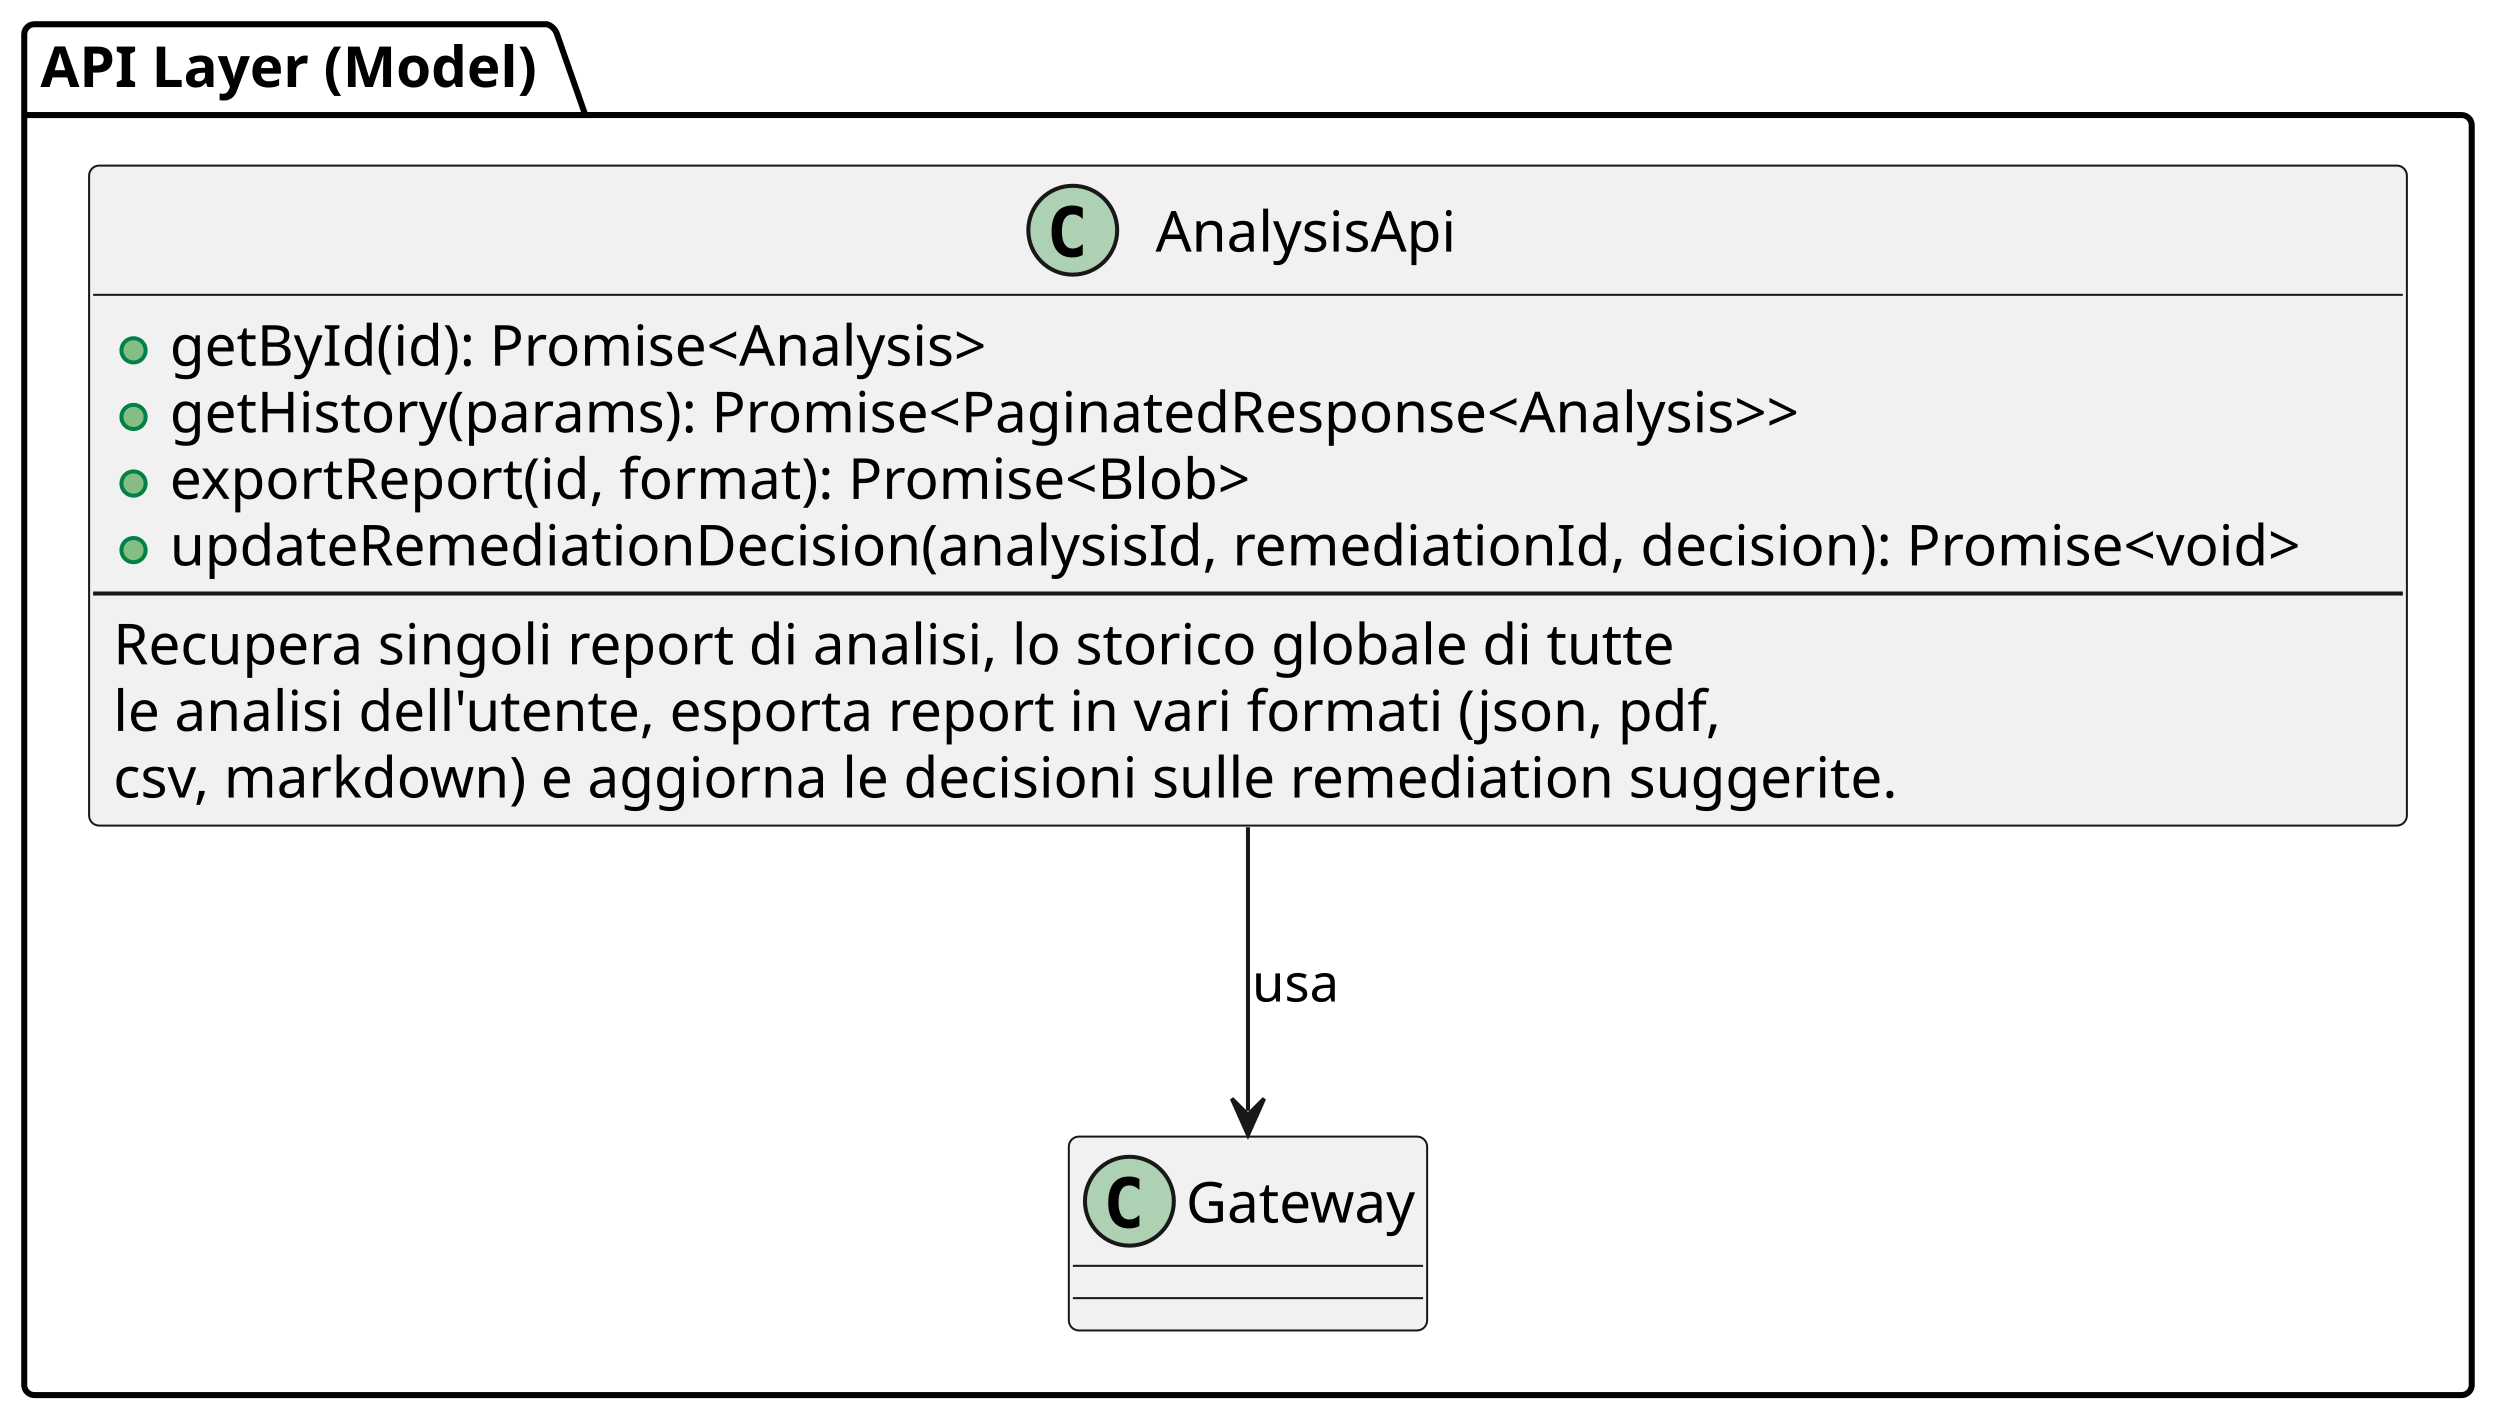
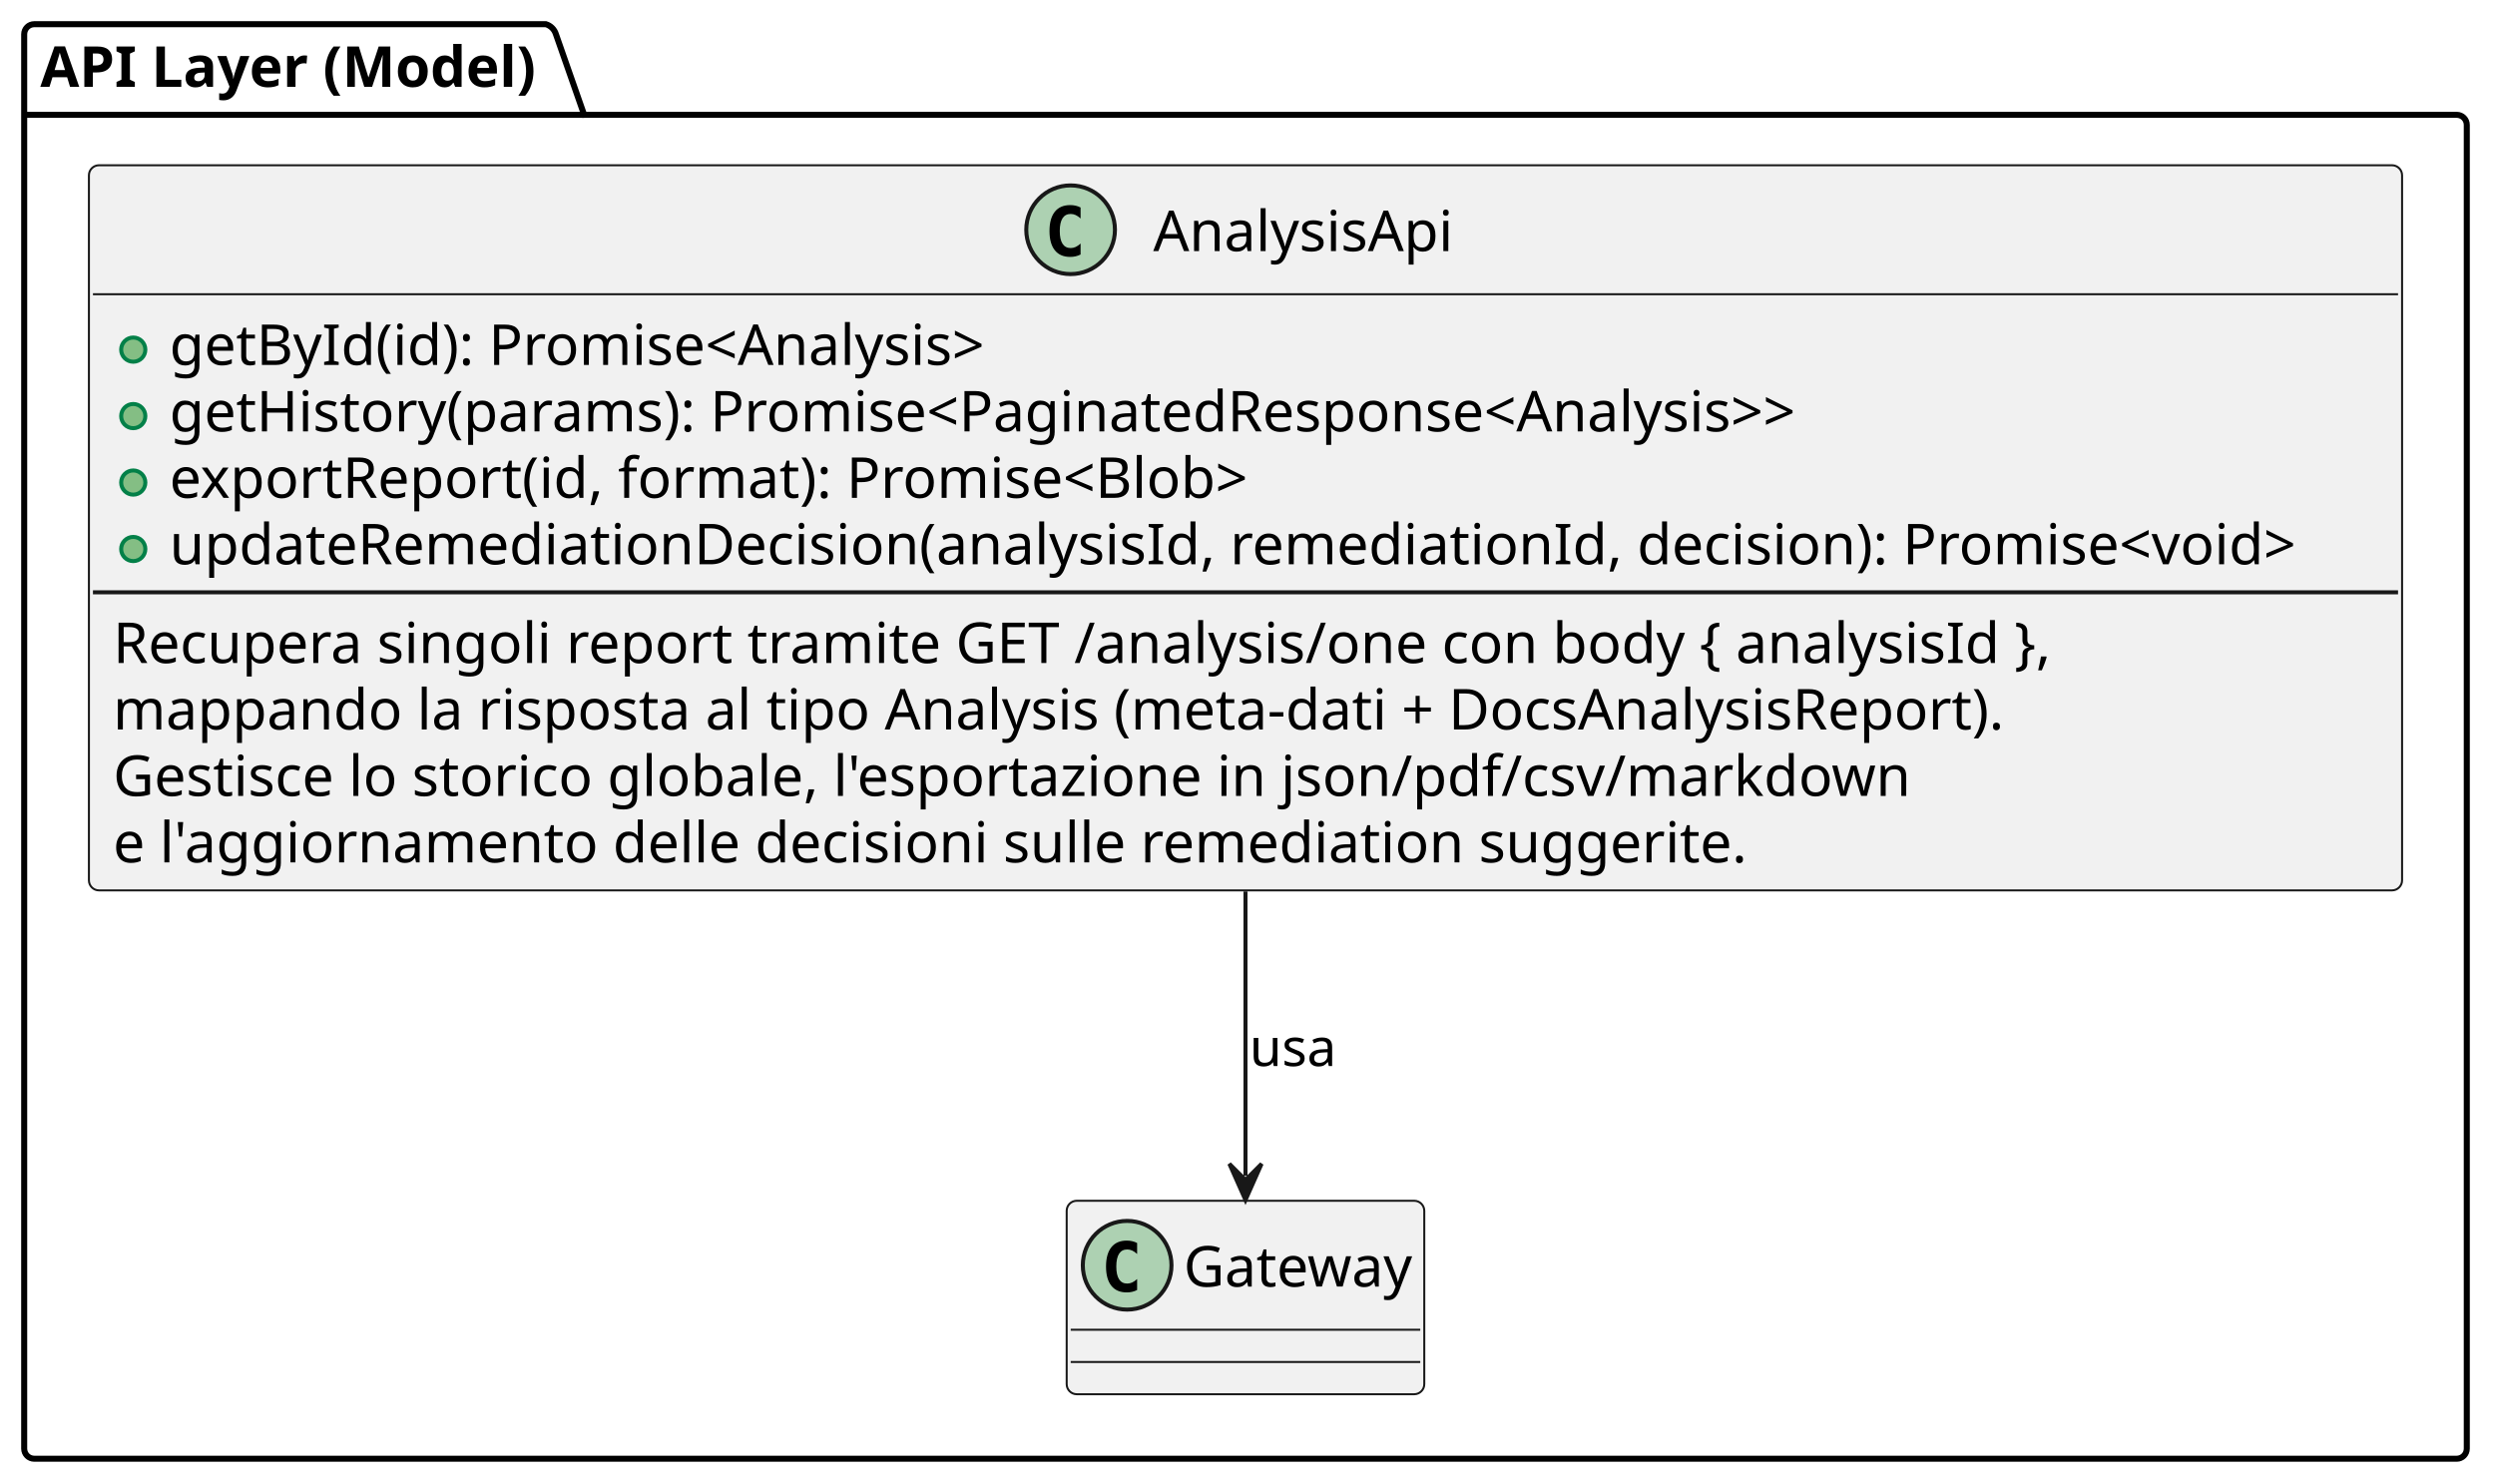
- <svg xmlns="http://www.w3.org/2000/svg" contentStyleType="text/css" data-diagram-type="CLASS" height="352px" preserveAspectRatio="none" style="width:619px;height:352px;background:#FFFFFF;" version="1.1" viewBox="0 0 619 352" width="619px" zoomAndPan="magnify">
+ <svg xmlns="http://www.w3.org/2000/svg" contentStyleType="text/css" data-diagram-type="CLASS" height="368px" preserveAspectRatio="none" style="width:619px;height:368px;background:#FFFFFF;" version="1.1" viewBox="0 0 619 368" width="619px" zoomAndPan="magnify">
  <defs />
  <g>
    <g class="cluster" data-qualified-name="API Layer .Model." data-source-line="1" id="ent0002">
-       <path d="M8.5,6 L135.425,6 A3.75,3.75 0 0 1 137.925,8.5 L144.925,28.488 L609.5,28.488 A2.5,2.5 0 0 1 612,30.988 L612,342.92 A2.5,2.5 0 0 1 609.5,345.42 L8.5,345.42 A2.5,2.5 0 0 1 6,342.92 L6,8.5 A2.5,2.5 0 0 1 8.5,6" fill="none" style="stroke:#000000;stroke-width:1.5;" />
+       <path d="M8.5,6 L135.425,6 A3.75,3.75 0 0 1 137.925,8.5 L144.925,28.488 L609.5,28.488 A2.5,2.5 0 0 1 612,30.988 L612,359.41 A2.5,2.5 0 0 1 609.5,361.91 L8.5,361.91 A2.5,2.5 0 0 1 6,359.41 L6,8.5 A2.5,2.5 0 0 1 8.5,6" fill="none" style="stroke:#000000;stroke-width:1.5;" />
      <line style="stroke:#000000;stroke-width:1.5;" x1="6" x2="144.925" y1="28.488" y2="28.488" />
      <text fill="#000000" font-family="sans-serif" font-size="14" font-weight="bold" lengthAdjust="spacing" textLength="125.925" x="10" y="21.535">API Layer (Model)</text>
    </g>
    <g class="entity" data-qualified-name="API Layer .Model..AnalysisApi" data-source-line="2" id="ent0003">
-       <rect fill="#F1F1F1" height="163.418" rx="2.5" ry="2.5" style="stroke:#181818;stroke-width:0.5;" width="573.887" x="22.06" y="41" />
+       <rect fill="#F1F1F1" height="179.906" rx="2.5" ry="2.5" style="stroke:#181818;stroke-width:0.5;" width="573.887" x="22.06" y="41" />
      <ellipse cx="265.614" cy="57" fill="#ADD1B2" rx="11" ry="11" style="stroke:#181818;stroke-width:1;" />
      <path d="M268.087,63.143 Q267.506,63.442 266.867,63.591 Q266.228,63.741 265.522,63.741 Q263.016,63.741 261.696,62.089 Q260.376,60.437 260.376,57.316 Q260.376,54.187 261.696,52.535 Q263.016,50.883 265.522,50.883 Q266.228,50.883 266.875,51.032 Q267.523,51.182 268.087,51.48 L268.087,54.203 Q267.457,53.622 266.863,53.352 Q266.269,53.083 265.639,53.083 Q264.294,53.083 263.609,54.149 Q262.924,55.216 262.924,57.316 Q262.924,59.408 263.609,60.474 Q264.294,61.541 265.639,61.541 Q266.269,61.541 266.863,61.271 Q267.457,61.002 268.087,60.42 Z " fill="#000000" />
      <text fill="#000000" font-family="sans-serif" font-size="14" lengthAdjust="spacing" textLength="78.278" x="286.114" y="62.291">AnalysisApi</text>
      <line style="stroke:#181818;stroke-width:0.5;" x1="23.06" x2="594.947" y1="73" y2="73" />
      <g data-visibility-modifier="PUBLIC_METHOD">
        <ellipse cx="33.06" cy="86.744" fill="#84BE84" rx="3" ry="3" style="stroke:#038048;stroke-width:1;" />
      </g>
      <text fill="#000000" font-family="sans-serif" font-size="14" lengthAdjust="spacing" textLength="212.94" x="42.06" y="90.535">getById(id): Promise&lt;Analysis&gt;</text>
      <g data-visibility-modifier="PUBLIC_METHOD">
        <ellipse cx="33.06" cy="103.232" fill="#84BE84" rx="3" ry="3" style="stroke:#038048;stroke-width:1;" />
      </g>
      <text fill="#000000" font-family="sans-serif" font-size="14" lengthAdjust="spacing" textLength="424.026" x="42.06" y="107.023">getHistory(params): Promise&lt;PaginatedResponse&lt;Analysis&gt;&gt;</text>
      <g data-visibility-modifier="PUBLIC_METHOD">
        <ellipse cx="33.06" cy="119.721" fill="#84BE84" rx="3" ry="3" style="stroke:#038048;stroke-width:1;" />
      </g>
      <text fill="#000000" font-family="sans-serif" font-size="14" lengthAdjust="spacing" textLength="280.875" x="42.06" y="123.512">exportReport(id, format): Promise&lt;Blob&gt;</text>
      <g data-visibility-modifier="PUBLIC_METHOD">
        <ellipse cx="33.06" cy="136.209" fill="#84BE84" rx="3" ry="3" style="stroke:#038048;stroke-width:1;" />
      </g>
      <text fill="#000000" font-family="sans-serif" font-size="14" lengthAdjust="spacing" textLength="547.887" x="42.06" y="140">updateRemediationDecision(analysisId, remediationId, decision): Promise&lt;void&gt;</text>
      <line style="stroke:#181818;stroke-width:1;" x1="23.06" x2="594.947" y1="146.953" y2="146.953" />
-       <text fill="#000000" font-family="sans-serif" font-size="14" lengthAdjust="spacing" textLength="404.353" x="28.06" y="164.488">Recupera singoli report di analisi, lo storico globale di tutte</text>
-       <text fill="#000000" font-family="sans-serif" font-size="14" lengthAdjust="spacing" textLength="415.796" x="28.06" y="180.977">le analisi dell'utente, esporta report in vari formati (json, pdf,</text>
-       <text fill="#000000" font-family="sans-serif" font-size="14" lengthAdjust="spacing" textLength="459.156" x="28.06" y="197.465">csv, markdown) e aggiorna le decisioni sulle remediation suggerite.</text>
+       <text fill="#000000" font-family="sans-serif" font-size="14" lengthAdjust="spacing" textLength="501.3" x="28.06" y="164.488">Recupera singoli report tramite GET /analysis/one con body { analysisId },</text>
+       <text fill="#000000" font-family="sans-serif" font-size="14" lengthAdjust="spacing" textLength="494.744" x="28.06" y="180.977">mappando la risposta al tipo Analysis (meta-dati + DocsAnalysisReport).</text>
+       <text fill="#000000" font-family="sans-serif" font-size="14" lengthAdjust="spacing" textLength="471.208" x="28.06" y="197.465">Gestisce lo storico globale, l'esportazione in json/pdf/csv/markdown</text>
+       <text fill="#000000" font-family="sans-serif" font-size="14" lengthAdjust="spacing" textLength="419.467" x="28.06" y="213.953">e l'aggiornamento delle decisioni sulle remediation suggerite.</text>
    </g>
-     <g class="entity" data-qualified-name="API Layer .Model..Gateway" data-source-line="13" id="ent0004">
-       <rect fill="#F1F1F1" height="48" rx="2.5" ry="2.5" style="stroke:#181818;stroke-width:0.5;" width="88.718" x="264.64" y="281.42" />
-       <ellipse cx="279.64" cy="297.42" fill="#ADD1B2" rx="11" ry="11" style="stroke:#181818;stroke-width:1;" />
-       <path d="M282.113,303.563 Q281.532,303.862 280.893,304.011 Q280.254,304.161 279.548,304.161 Q277.041,304.161 275.721,302.509 Q274.402,300.857 274.402,297.736 Q274.402,294.606 275.721,292.955 Q277.041,291.303 279.548,291.303 Q280.254,291.303 280.901,291.452 Q281.549,291.602 282.113,291.901 L282.113,294.623 Q281.482,294.042 280.889,293.772 Q280.295,293.502 279.664,293.502 Q278.32,293.502 277.635,294.569 Q276.95,295.636 276.95,297.736 Q276.95,299.828 277.635,300.894 Q278.32,301.961 279.664,301.961 Q280.295,301.961 280.889,301.691 Q281.482,301.421 282.113,300.84 Z " fill="#000000" />
-       <text fill="#000000" font-family="sans-serif" font-size="14" lengthAdjust="spacing" textLength="56.718" x="293.64" y="302.711">Gateway</text>
-       <line style="stroke:#181818;stroke-width:0.5;" x1="265.64" x2="352.358" y1="313.42" y2="313.42" />
-       <line style="stroke:#181818;stroke-width:0.5;" x1="265.64" x2="352.358" y1="321.42" y2="321.42" />
+     <g class="entity" data-qualified-name="API Layer .Model..Gateway" data-source-line="14" id="ent0004">
+       <rect fill="#F1F1F1" height="48" rx="2.5" ry="2.5" style="stroke:#181818;stroke-width:0.5;" width="88.718" x="264.64" y="297.91" />
+       <ellipse cx="279.64" cy="313.91" fill="#ADD1B2" rx="11" ry="11" style="stroke:#181818;stroke-width:1;" />
+       <path d="M282.113,320.053 Q281.532,320.352 280.893,320.501 Q280.254,320.651 279.548,320.651 Q277.041,320.651 275.721,318.999 Q274.402,317.347 274.402,314.226 Q274.402,311.096 275.721,309.445 Q277.041,307.793 279.548,307.793 Q280.254,307.793 280.901,307.942 Q281.549,308.092 282.113,308.39 L282.113,311.113 Q281.482,310.532 280.889,310.262 Q280.295,309.993 279.664,309.993 Q278.32,309.993 277.635,311.059 Q276.95,312.126 276.95,314.226 Q276.95,316.318 277.635,317.384 Q278.32,318.451 279.664,318.451 Q280.295,318.451 280.889,318.181 Q281.482,317.911 282.113,317.33 Z " fill="#000000" />
+       <text fill="#000000" font-family="sans-serif" font-size="14" lengthAdjust="spacing" textLength="56.718" x="293.64" y="319.201">Gateway</text>
+       <line style="stroke:#181818;stroke-width:0.5;" x1="265.64" x2="352.358" y1="329.91" y2="329.91" />
+       <line style="stroke:#181818;stroke-width:0.5;" x1="265.64" x2="352.358" y1="337.91" y2="337.91" />
    </g>
-     <g class="link" data-entity-1="ent0003" data-entity-2="ent0004" data-link-type="dependency" data-source-line="13" id="lnk5">
-       <path codeLine="13" d="M309,204.82 C309,232.59 309,255.54 309,275.02" fill="none" id="AnalysisApi-to-Gateway" style="stroke:#181818;stroke-width:1;" />
-       <polygon fill="#181818" points="309,281.02,313,272.02,309,276.02,305,272.02,309,281.02" style="stroke:#181818;stroke-width:1;" />
-       <text fill="#000000" font-family="sans-serif" font-size="13" lengthAdjust="spacing" textLength="21.874" x="310" y="247.988">usa</text>
+     <g class="link" data-entity-1="ent0003" data-entity-2="ent0004" data-link-type="dependency" data-source-line="14" id="lnk5">
+       <path codeLine="14" d="M309,221.18 C309,249.46 309,272.38 309,291.74" fill="none" id="AnalysisApi-to-Gateway" style="stroke:#181818;stroke-width:1;" />
+       <polygon fill="#181818" points="309,297.74,313,288.74,309,292.74,305,288.74,309,297.74" style="stroke:#181818;stroke-width:1;" />
+       <text fill="#000000" font-family="sans-serif" font-size="13" lengthAdjust="spacing" textLength="21.874" x="310" y="264.478">usa</text>
    </g>
  </g>
</svg>
